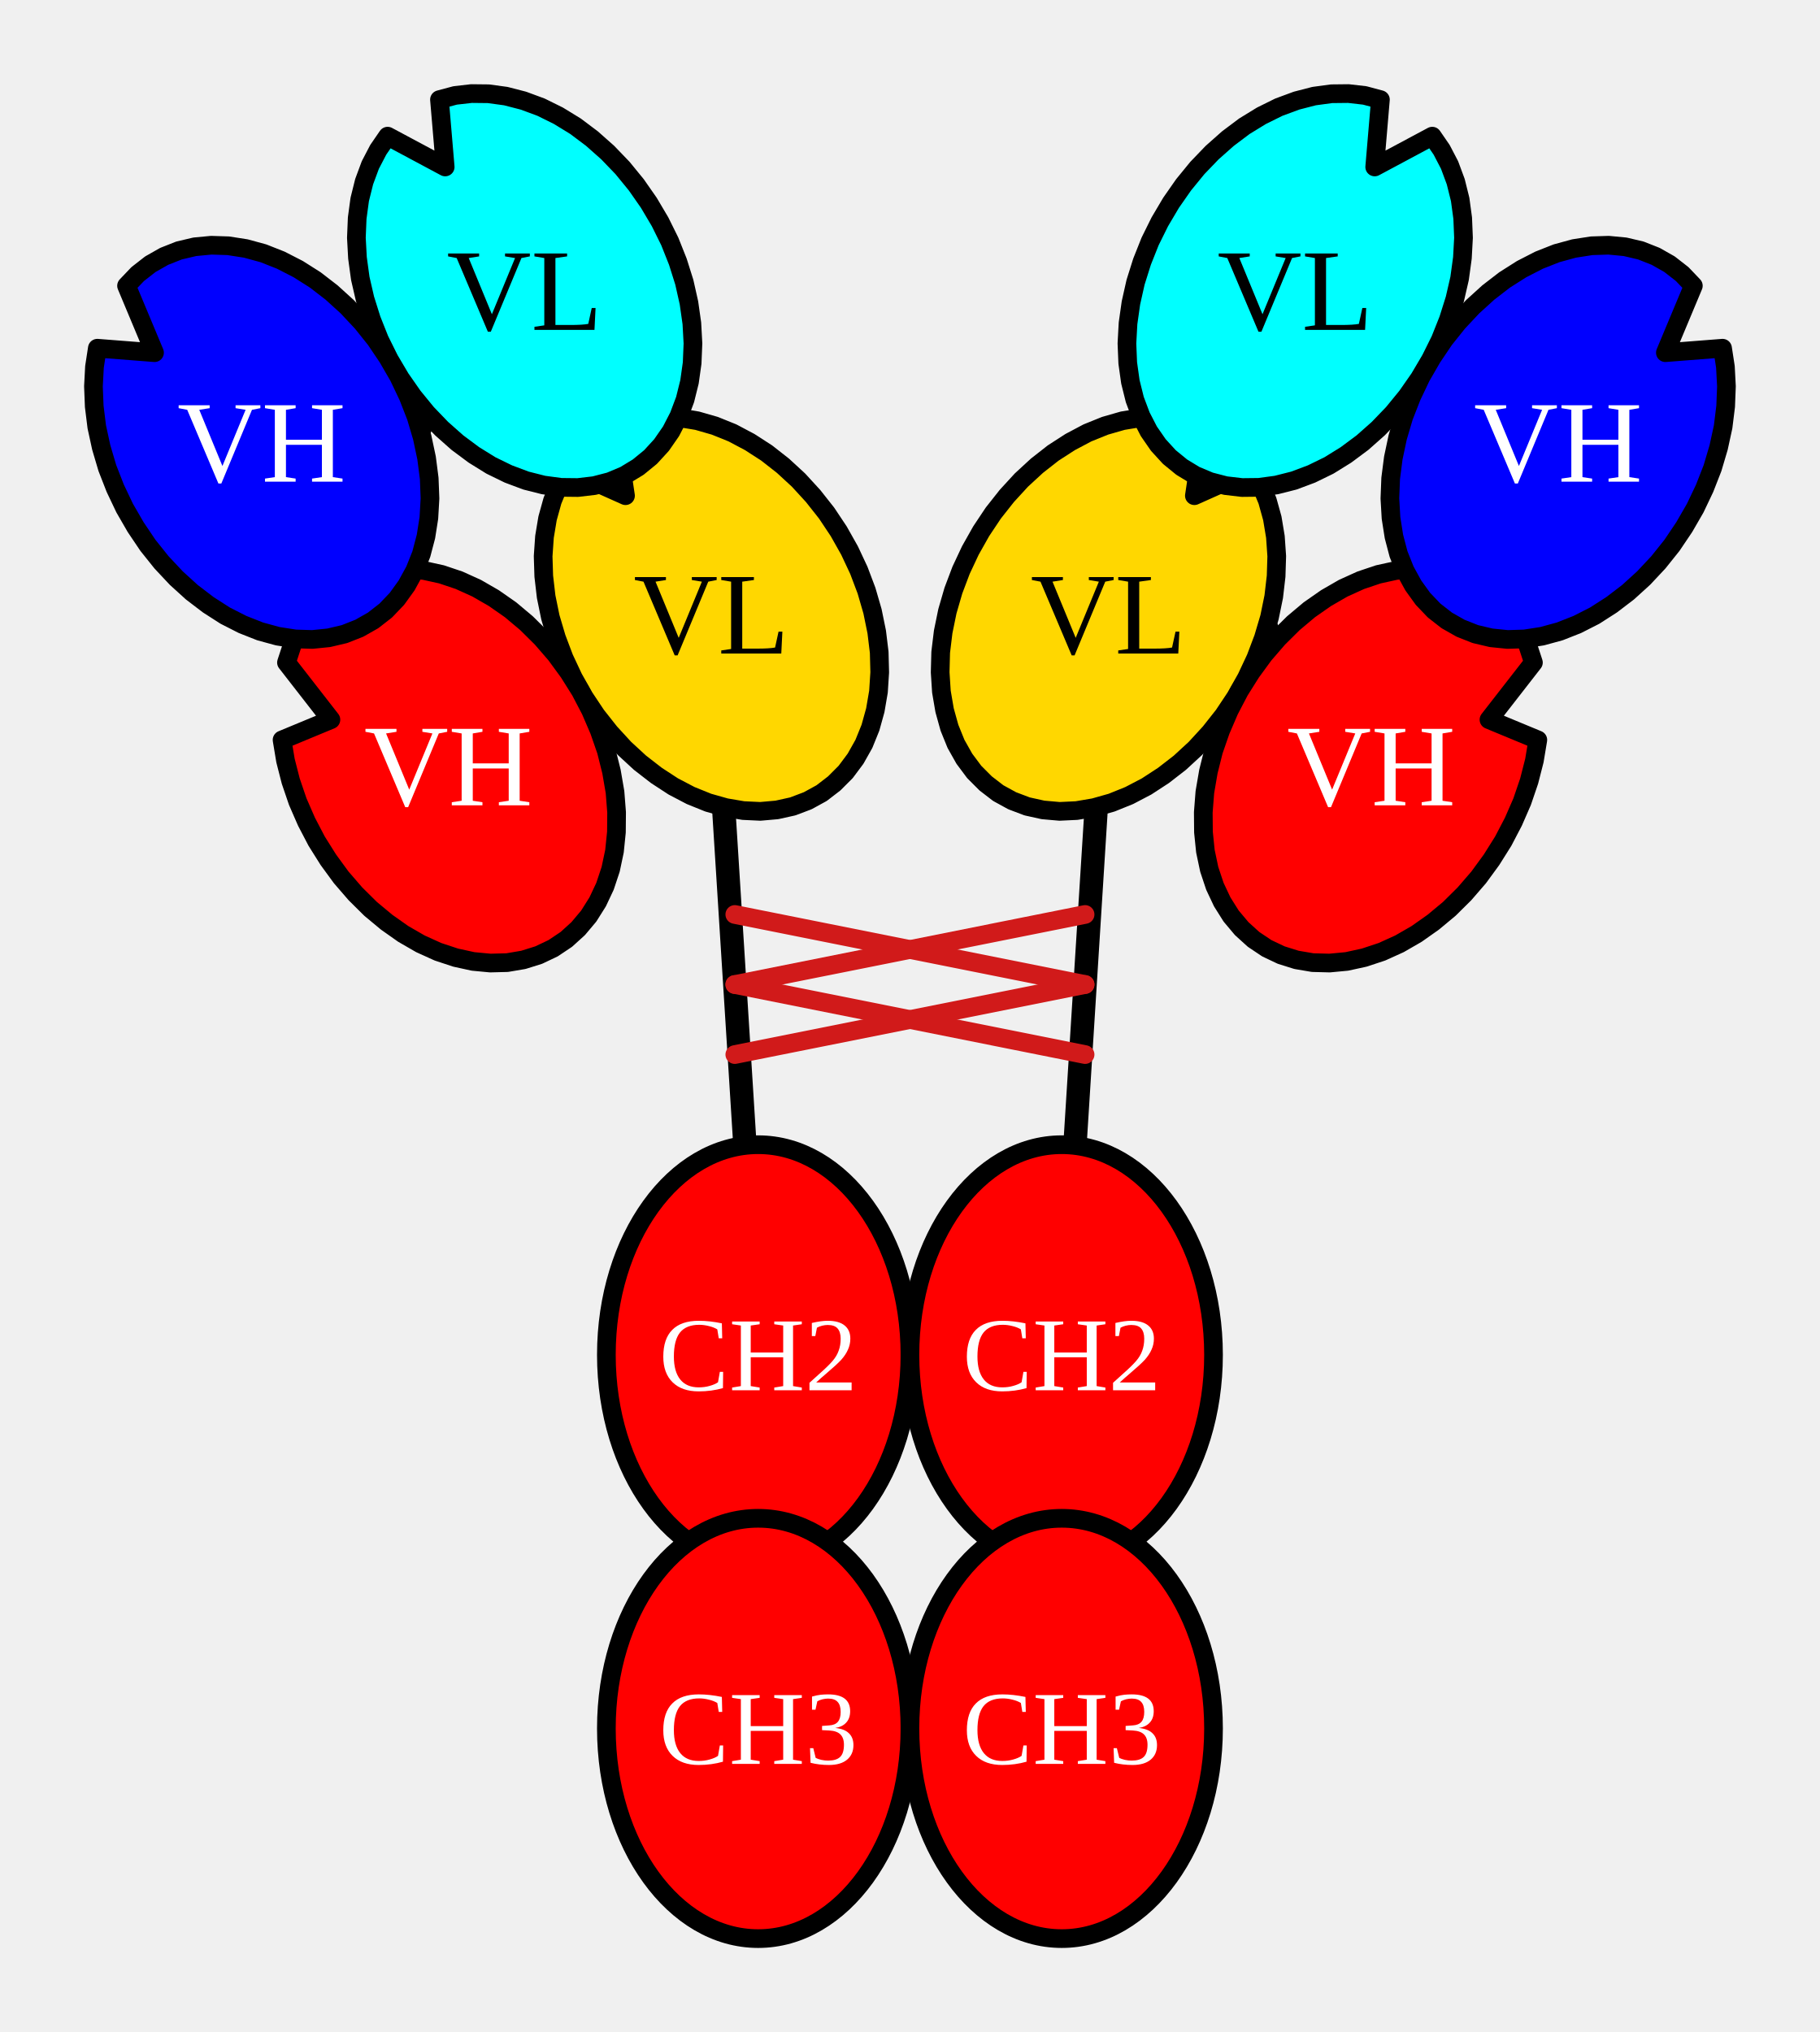
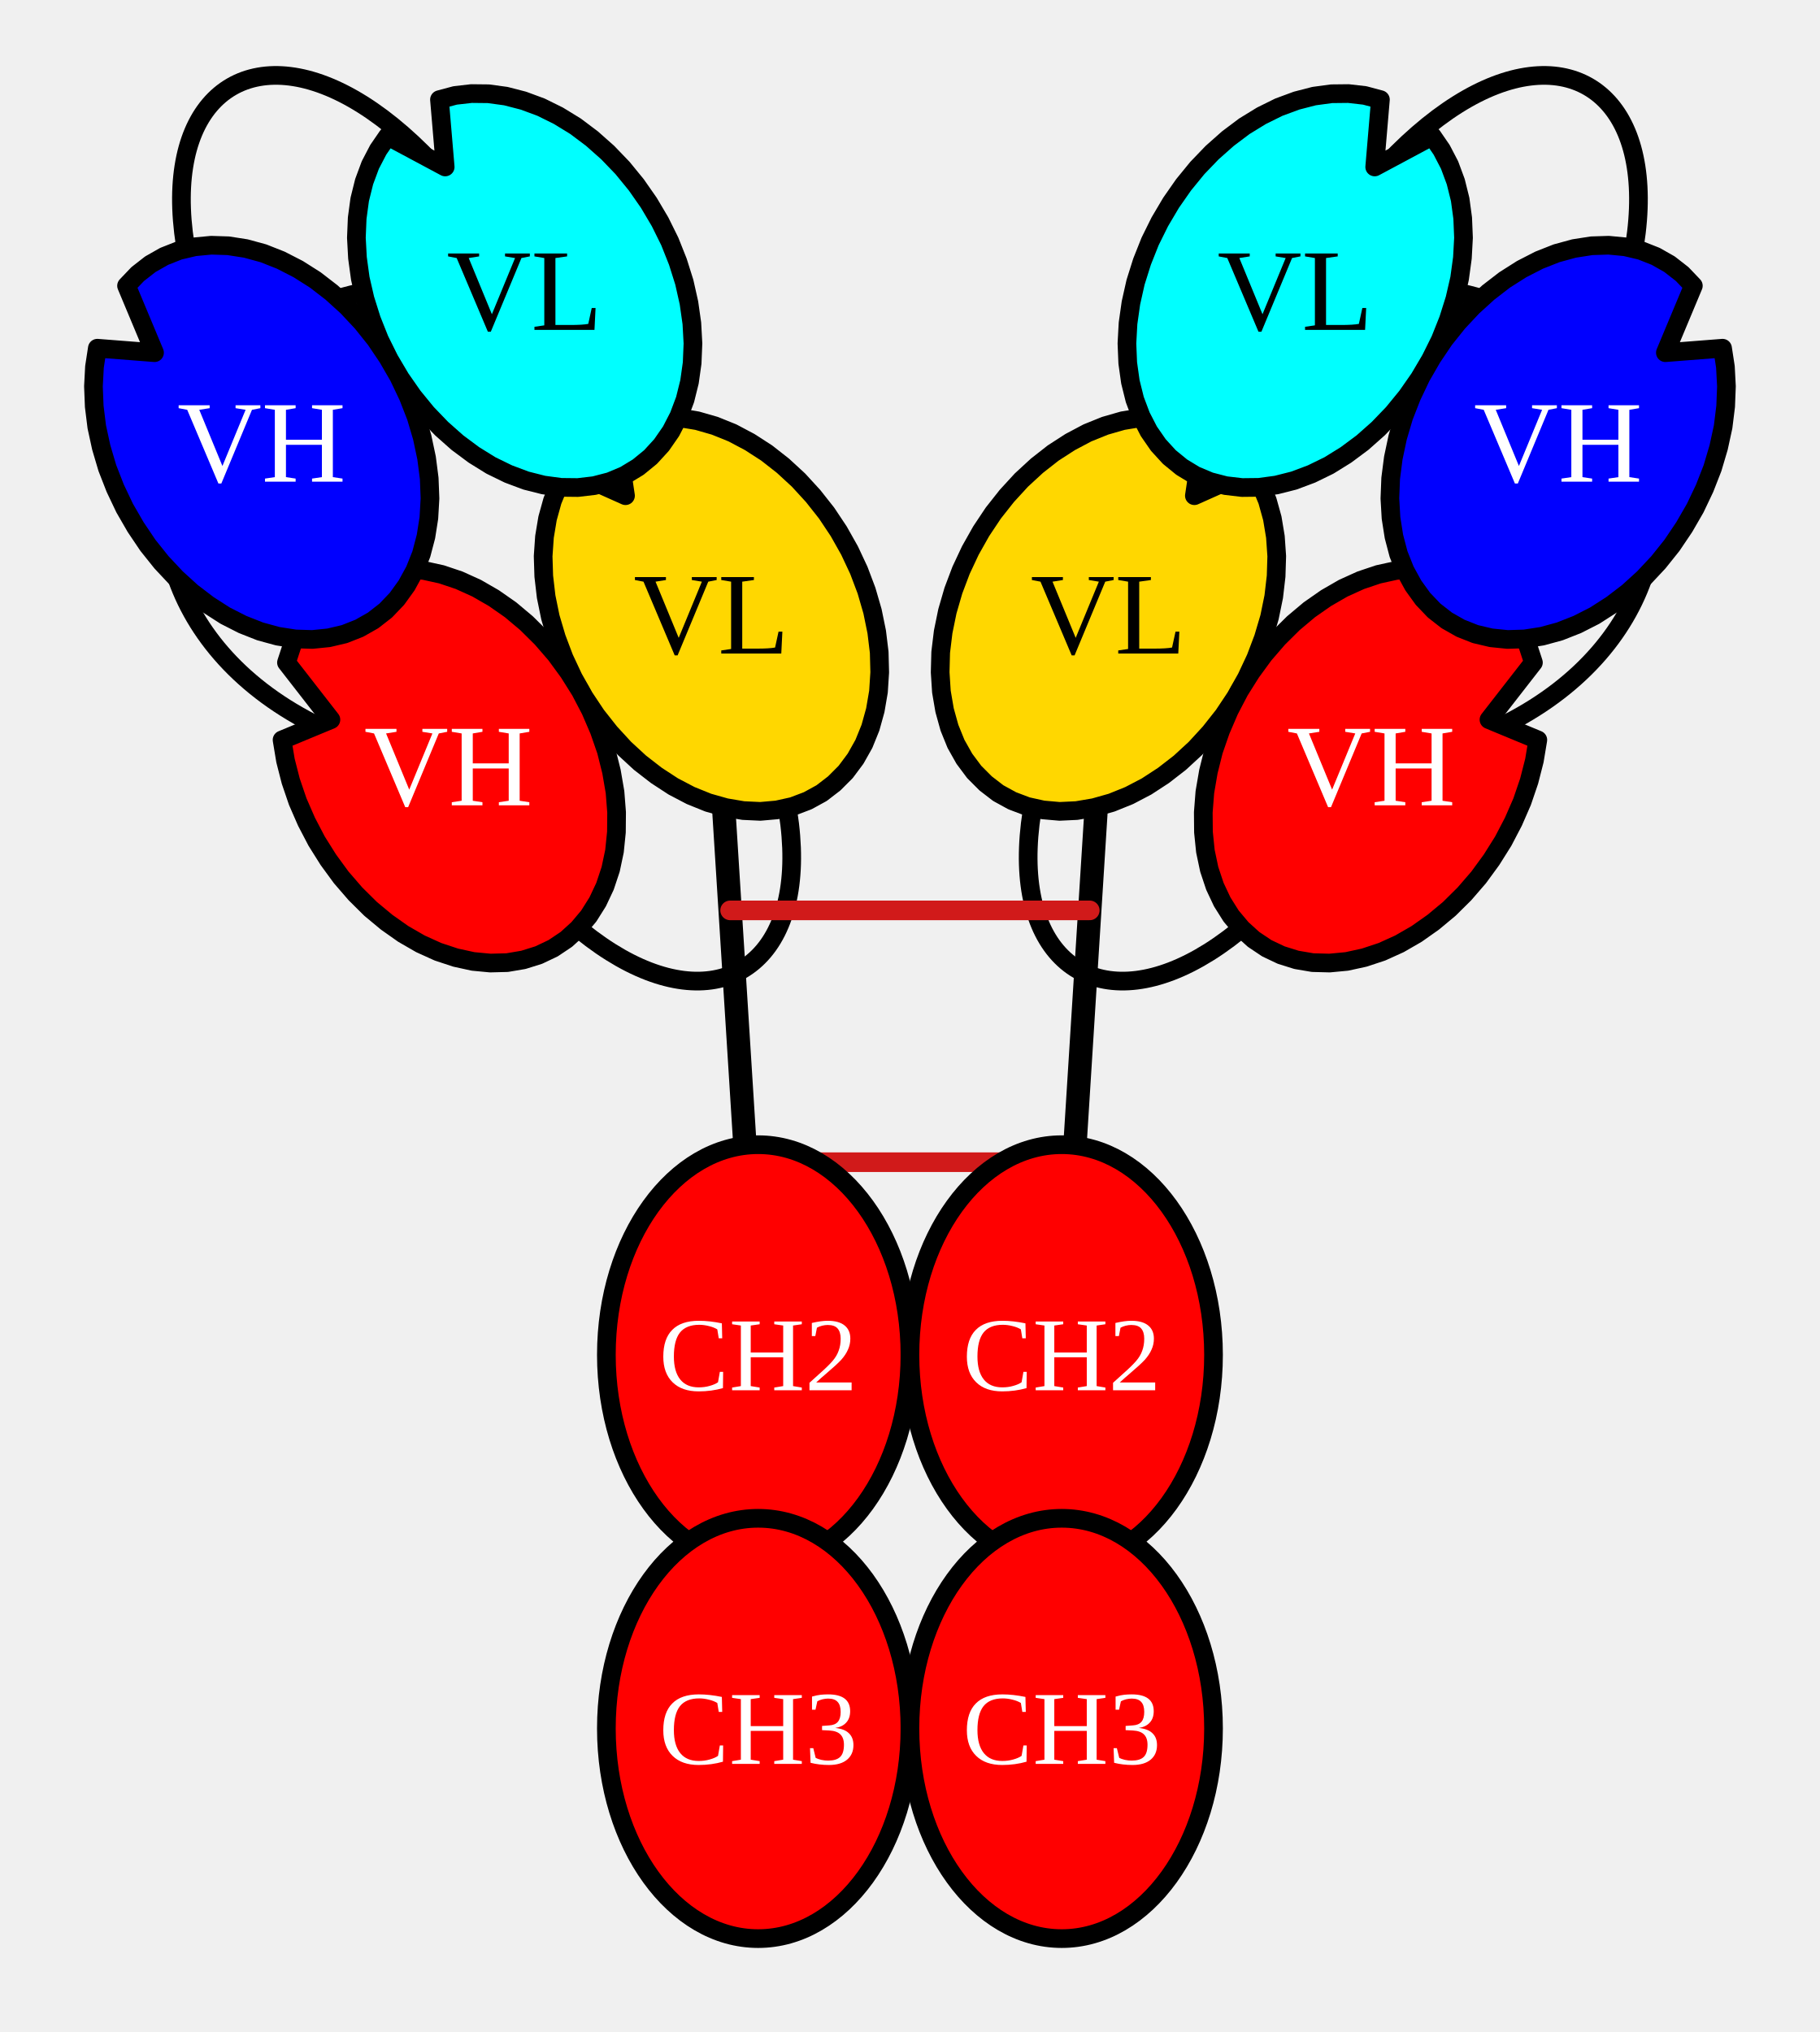
<svg xmlns="http://www.w3.org/2000/svg" width="233.79" height="261.07" viewBox="0 0 233.79 261.07">
  <g transform="translate(116.9,123.07) scale(1.5)">
-     <path d="M -55.52 -44.16 Q -39.32 -42.1 -33 -57.16" fill="none" stroke="#000000" stroke-width="1.6" stroke-linecap="round" />
-     <path d="M -33 -57.16 Q -51.73 -39.28 -39.52 -16.44" fill="none" stroke="#000000" stroke-width="1.6" stroke-linecap="round" />
-     <path d="M -39.52 -16.44 Q -23.32 -14.39 -17 -29.44" fill="none" stroke="#000000" stroke-width="1.6" stroke-linecap="round" />
    <line x1="-17" y1="-29.44" x2="-13" y2="34" stroke="#000000" stroke-width="2" stroke-linecap="round" />
-     <path d="M 55.52 -44.16 Q 49.2 -59.21 33 -57.16" fill="none" stroke="#000000" stroke-width="1.6" stroke-linecap="round" />
-     <path d="M 33 -57.16 Q 20.79 -34.32 39.52 -16.44" fill="none" stroke="#000000" stroke-width="1.6" stroke-linecap="round" />
-     <path d="M 39.52 -16.44 Q 33.2 -31.5 17 -29.44" fill="none" stroke="#000000" stroke-width="1.6" stroke-linecap="round" />
    <line x1="17" y1="-29.44" x2="13" y2="34" stroke="#000000" stroke-width="2" stroke-linecap="round" />
-     <line x1="-15" y1="-3.72" x2="15" y2="2.28" stroke="#D11A1A" stroke-width="1.6" stroke-linecap="round" />
-     <line x1="-15" y1="2.28" x2="15" y2="-3.72" stroke="#D11A1A" stroke-width="1.6" stroke-linecap="round" />
-     <line x1="-15" y1="2.28" x2="15" y2="8.28" stroke="#D11A1A" stroke-width="1.6" stroke-linecap="round" />
-     <line x1="-15" y1="8.28" x2="15" y2="2.28" stroke="#D11A1A" stroke-width="1.6" stroke-linecap="round" />
+     <path d="M -55.52 -44.16 C -73.97 -76.11 -51.45 -89.11 -33 -57.16" fill="none" stroke="#000000" stroke-width="1.6" stroke-linecap="round" />
+     <path d="M -33 -57.16 C -69.44 -62.99 -75.95 -22.28 -39.52 -16.44" fill="none" stroke="#000000" stroke-width="1.6" stroke-linecap="round" />
+     <path d="M -39.52 -16.44 C -21.07 15.51 1.45 2.51 -17 -29.44" fill="none" stroke="#000000" stroke-width="1.6" stroke-linecap="round" />
+     <path d="M 55.52 -44.16 C 73.97 -76.11 51.45 -89.11 33 -57.16" fill="none" stroke="#000000" stroke-width="1.6" stroke-linecap="round" />
+     <path d="M 33 -57.16 C 69.44 -62.99 75.95 -22.28 39.52 -16.44" fill="none" stroke="#000000" stroke-width="1.6" stroke-linecap="round" />
+     <path d="M 39.52 -16.44 C 21.07 15.51 -1.45 2.51 17 -29.44" fill="none" stroke="#000000" stroke-width="1.6" stroke-linecap="round" />
+     <line x1="-15.4" y1="-4.07" x2="15.4" y2="-4.07" stroke="#D11A1A" stroke-width="1.68" stroke-linecap="round" />
+     <line x1="-14.04" y1="17.5" x2="14.04" y2="17.5" stroke="#D11A1A" stroke-width="1.68" stroke-linecap="round" />
    <g transform="translate(-13,34) rotate(0)">
      <ellipse rx="13" ry="18" fill="#FF0000" stroke="#000000" stroke-width="1.6" />
      <text x="0" y="0" font-size="9" font-family="'Times New Roman', Times, serif" fill="#FFFFFF" text-anchor="middle" dominant-baseline="central" transform="rotate(0 0 0)">CH2</text>
    </g>
    <g transform="translate(13,34) rotate(0)">
      <ellipse rx="13" ry="18" fill="#FF0000" stroke="#000000" stroke-width="1.6" />
      <text x="0" y="0" font-size="9" font-family="'Times New Roman', Times, serif" fill="#FFFFFF" text-anchor="middle" dominant-baseline="central" transform="rotate(0 0 0)">CH2</text>
    </g>
    <g transform="translate(-13,66) rotate(0)">
      <ellipse rx="13" ry="18" fill="#FF0000" stroke="#000000" stroke-width="1.6" />
      <text x="0" y="0" font-size="9" font-family="'Times New Roman', Times, serif" fill="#FFFFFF" text-anchor="middle" dominant-baseline="central" transform="rotate(0 0 0)">CH3</text>
    </g>
    <g transform="translate(13,66) rotate(0)">
      <ellipse rx="13" ry="18" fill="#FF0000" stroke="#000000" stroke-width="1.6" />
      <text x="0" y="0" font-size="9" font-family="'Times New Roman', Times, serif" fill="#FFFFFF" text-anchor="middle" dominant-baseline="central" transform="rotate(0 0 0)">CH3</text>
    </g>
    <g transform="translate(-17,-29.44) rotate(-30)">
      <path d="M 0.86 -17.96 L 2.21 -17.74 L 3.54 -17.32 L 4.83 -16.71 L 6.06 -15.92 L 7.23 -14.96 L 8.32 -13.83 L 9.32 -12.55 L 10.21 -11.13 L 11 -9.59 L 11.66 -7.95 L 12.2 -6.22 L 12.6 -4.42 L 12.87 -2.57 L 12.99 -0.7 L 12.97 1.19 L 12.81 3.06 L 12.51 4.89 L 12.07 6.68 L 11.5 8.39 L 10.81 10.01 L 9.99 11.52 L 9.07 12.9 L 8.04 14.14 L 6.93 15.23 L 5.75 16.15 L 4.5 16.89 L 3.2 17.45 L 1.86 17.81 L 0.51 17.99 L -0.85 17.96 L -2.2 17.74 L -3.53 17.32 L -4.82 16.72 L -6.05 15.93 L -7.22 14.96 L -8.31 13.84 L -9.31 12.56 L -10.21 11.14 L -10.99 9.6 L -11.66 7.96 L -12.2 6.23 L -12.6 4.43 L -12.87 2.58 L -12.99 0.71 L -12.97 -1.18 L -12.81 -3.05 L -12.51 -4.88 L -12.08 -6.67 L -11.51 -8.38 L -10.81 -10 L -10 -11.51 L -9.07 -12.89 L -8.05 -14.13 L -6.94 -15.22 L -5.75 -16.14 L -4.5 -16.89 L -1.3 -12.47 Z" fill="#FFD700" stroke="#000000" stroke-width="1.6" stroke-linejoin="round" />
      <text x="0" y="0" font-size="10" font-family="'Times New Roman', Times, serif" fill="#000000" text-anchor="middle" dominant-baseline="central" transform="rotate(30 0 0)">VL</text>
    </g>
    <g transform="translate(-39.52,-16.44) rotate(-30)">
      <path d="M -7.59 -14.61 L -6.45 -15.63 L -5.23 -16.48 L -3.96 -17.15 L -2.64 -17.62 L -1.3 -17.91 L 0.06 -18 L 1.42 -17.89 L 2.76 -17.59 L 4.08 -17.09 L 5.34 -16.41 L 6.55 -15.55 L 7.69 -14.51 L 8.74 -13.32 L 9.7 -11.98 L 10.55 -10.51 L 11.29 -8.93 L 11.9 -7.25 L 12.38 -5.49 L 12.73 -3.66 L 12.93 -1.8 L 13 0.08 L 12.92 1.96 L 12.7 3.82 L 12.35 5.64 L 11.85 7.39 L 11.23 9.07 L 10.48 10.64 L 9.62 12.1 L 8.66 13.43 L 7.6 14.61 L 6.45 15.63 L 5.24 16.47 L 3.97 17.14 L 2.65 17.62 L 1.31 17.91 L -0.05 18 L -1.41 17.89 L -2.75 17.59 L -4.07 17.1 L -5.34 16.41 L -6.55 15.55 L -7.68 14.52 L -8.74 13.33 L -9.7 11.99 L -10.55 10.52 L -11.28 8.94 L -11.9 7.26 L -12.38 5.5 L -12.73 3.67 L -12.93 1.81 L -13 -0.07 L -12.92 -1.95 L -12.71 -3.81 L -12.35 -5.63 L -11.86 -7.38 L -11.23 -9.06 L -6.74 -8.47 Z" fill="#FF0000" stroke="#000000" stroke-width="1.6" stroke-linejoin="round" />
      <text x="0" y="0" font-size="10" font-family="'Times New Roman', Times, serif" fill="#FFFFFF" text-anchor="middle" dominant-baseline="central" transform="rotate(30 0 0)">VH</text>
    </g>
    <g transform="translate(-33,-57.16) rotate(-30)">
      <path d="M 1.86 -17.81 L 3.2 -17.45 L 4.49 -16.89 L 5.74 -16.15 L 6.93 -15.23 L 8.04 -14.14 L 9.07 -12.9 L 9.99 -11.52 L 10.81 -10.01 L 11.5 -8.39 L 12.07 -6.68 L 12.51 -4.9 L 12.81 -3.06 L 12.97 -1.19 L 12.99 0.7 L 12.87 2.57 L 12.6 4.42 L 12.2 6.22 L 11.66 7.95 L 11 9.59 L 10.22 11.13 L 9.32 12.55 L 8.32 13.83 L 7.23 14.96 L 6.06 15.92 L 4.83 16.71 L 3.54 17.32 L 2.21 17.74 L 0.86 17.96 L -0.5 17.99 L -1.85 17.82 L -3.19 17.45 L -4.49 16.89 L -5.74 16.15 L -6.93 15.23 L -8.04 14.15 L -9.06 12.91 L -9.99 11.53 L -10.8 10.02 L -11.5 8.4 L -12.07 6.69 L -12.51 4.91 L -12.81 3.07 L -12.97 1.2 L -12.99 -0.68 L -12.87 -2.56 L -12.6 -4.41 L -12.2 -6.21 L -11.67 -7.94 L -11 -9.58 L -10.22 -11.12 L -9.32 -12.54 L -8.33 -13.82 L -7.24 -14.95 L -6.07 -15.92 L -4.83 -16.71 L -3.55 -17.32 L -0.6 -12.57 Z" fill="#00FFFF" stroke="#000000" stroke-width="1.6" stroke-linejoin="round" />
      <text x="0" y="0" font-size="10" font-family="'Times New Roman', Times, serif" fill="#000000" text-anchor="middle" dominant-baseline="central" transform="rotate(30 0 0)">VL</text>
    </g>
    <g transform="translate(-55.52,-44.16) rotate(-30)">
      <path d="M -3.32 -17.4 L -1.99 -17.79 L -0.63 -17.98 L 0.73 -17.97 L 2.08 -17.77 L 3.41 -17.37 L 4.7 -16.78 L 5.94 -16.01 L 7.12 -15.06 L 8.22 -13.95 L 9.22 -12.69 L 10.13 -11.28 L 10.93 -9.75 L 11.6 -8.12 L 12.15 -6.4 L 12.57 -4.6 L 12.85 -2.76 L 12.98 -0.88 L 12.98 1 L 12.83 2.87 L 12.55 4.71 L 12.12 6.5 L 11.56 8.22 L 10.88 9.85 L 10.08 11.37 L 9.16 12.77 L 8.15 14.02 L 7.05 15.13 L 5.87 16.06 L 4.62 16.82 L 3.33 17.4 L 2 17.79 L 0.64 17.98 L -0.72 17.97 L -2.07 17.77 L -3.4 17.37 L -4.69 16.79 L -5.93 16.02 L -7.11 15.07 L -8.21 13.96 L -9.22 12.69 L -10.13 11.29 L -10.92 9.76 L -11.6 8.13 L -12.15 6.41 L -12.57 4.61 L -12.85 2.77 L -12.98 0.89 L -12.98 -0.99 L -12.83 -2.86 L -12.55 -4.7 L -12.12 -6.49 L -11.57 -8.21 L -10.88 -9.84 L -10.08 -11.36 L -9.17 -12.76 L -8.16 -14.02 L -4.11 -11.24 Z" fill="#0000FF" stroke="#000000" stroke-width="1.6" stroke-linejoin="round" />
      <text x="0" y="0" font-size="10" font-family="'Times New Roman', Times, serif" fill="#FFFFFF" text-anchor="middle" dominant-baseline="central" transform="rotate(30 0 0)">VH</text>
    </g>
    <g transform="translate(17,-29.44) rotate(30)">
      <path d="M 4.5 -16.89 L 5.75 -16.14 L 6.94 -15.22 L 8.05 -14.13 L 9.07 -12.89 L 10 -11.51 L 10.81 -10 L 11.51 -8.38 L 12.08 -6.67 L 12.51 -4.88 L 12.81 -3.05 L 12.97 -1.18 L 12.99 0.71 L 12.87 2.58 L 12.6 4.43 L 12.2 6.23 L 11.66 7.96 L 10.99 9.6 L 10.21 11.14 L 9.31 12.56 L 8.31 13.84 L 7.22 14.96 L 6.05 15.93 L 4.82 16.72 L 3.53 17.32 L 2.2 17.74 L 0.85 17.96 L -0.51 17.99 L -1.86 17.81 L -3.2 17.45 L -4.5 16.89 L -5.75 16.15 L -6.93 15.23 L -8.04 14.14 L -9.07 12.9 L -9.99 11.52 L -10.81 10.01 L -11.5 8.39 L -12.07 6.68 L -12.51 4.89 L -12.81 3.06 L -12.97 1.19 L -12.99 -0.7 L -12.87 -2.57 L -12.6 -4.42 L -12.2 -6.22 L -11.66 -7.95 L -11 -9.59 L -10.21 -11.13 L -9.32 -12.55 L -8.32 -13.83 L -7.23 -14.96 L -6.06 -15.92 L -4.83 -16.71 L -3.54 -17.32 L -2.21 -17.74 L -0.86 -17.96 L 1.3 -12.47 Z" fill="#FFD700" stroke="#000000" stroke-width="1.6" stroke-linejoin="round" />
      <text x="0" y="0" font-size="10" font-family="'Times New Roman', Times, serif" fill="#000000" text-anchor="middle" dominant-baseline="central" transform="rotate(-30 0 0)">VL</text>
    </g>
    <g transform="translate(39.52,-16.44) rotate(30)">
      <path d="M 11.23 -9.06 L 11.86 -7.38 L 12.35 -5.63 L 12.71 -3.81 L 12.92 -1.95 L 13 -0.07 L 12.93 1.81 L 12.73 3.67 L 12.38 5.5 L 11.9 7.26 L 11.28 8.94 L 10.55 10.52 L 9.7 11.99 L 8.74 13.33 L 7.68 14.52 L 6.55 15.55 L 5.34 16.41 L 4.07 17.1 L 2.75 17.59 L 1.41 17.89 L 0.05 18 L -1.31 17.91 L -2.65 17.62 L -3.97 17.14 L -5.24 16.47 L -6.45 15.63 L -7.6 14.61 L -8.66 13.43 L -9.62 12.1 L -10.48 10.64 L -11.23 9.07 L -11.85 7.39 L -12.35 5.64 L -12.7 3.82 L -12.92 1.96 L -13 0.08 L -12.93 -1.8 L -12.73 -3.66 L -12.38 -5.49 L -11.9 -7.25 L -11.29 -8.93 L -10.55 -10.51 L -9.7 -11.98 L -8.74 -13.32 L -7.69 -14.51 L -6.55 -15.55 L -5.34 -16.41 L -4.08 -17.09 L -2.76 -17.59 L -1.42 -17.89 L -0.06 -18 L 1.3 -17.91 L 2.64 -17.62 L 3.96 -17.15 L 5.23 -16.48 L 6.45 -15.63 L 7.59 -14.61 L 6.74 -8.47 Z" fill="#FF0000" stroke="#000000" stroke-width="1.6" stroke-linejoin="round" />
      <text x="0" y="0" font-size="10" font-family="'Times New Roman', Times, serif" fill="#FFFFFF" text-anchor="middle" dominant-baseline="central" transform="rotate(-30 0 0)">VH</text>
    </g>
    <g transform="translate(33,-57.16) rotate(30)">
      <path d="M 3.55 -17.32 L 4.83 -16.71 L 6.07 -15.92 L 7.24 -14.95 L 8.33 -13.82 L 9.32 -12.54 L 10.22 -11.12 L 11 -9.58 L 11.67 -7.94 L 12.2 -6.21 L 12.6 -4.41 L 12.87 -2.56 L 12.99 -0.68 L 12.97 1.2 L 12.81 3.07 L 12.51 4.91 L 12.07 6.69 L 11.5 8.4 L 10.8 10.02 L 9.99 11.53 L 9.06 12.91 L 8.04 14.15 L 6.93 15.23 L 5.74 16.15 L 4.49 16.89 L 3.19 17.45 L 1.85 17.82 L 0.5 17.99 L -0.86 17.96 L -2.21 17.74 L -3.54 17.32 L -4.83 16.71 L -6.06 15.92 L -7.23 14.96 L -8.32 13.83 L -9.32 12.55 L -10.22 11.13 L -11 9.59 L -11.66 7.95 L -12.2 6.22 L -12.6 4.42 L -12.87 2.57 L -12.99 0.7 L -12.97 -1.19 L -12.81 -3.06 L -12.51 -4.9 L -12.07 -6.68 L -11.5 -8.39 L -10.81 -10.01 L -9.99 -11.52 L -9.07 -12.9 L -8.04 -14.14 L -6.93 -15.23 L -5.74 -16.15 L -4.49 -16.89 L -3.2 -17.45 L -1.86 -17.81 L 0.6 -12.57 Z" fill="#00FFFF" stroke="#000000" stroke-width="1.6" stroke-linejoin="round" />
      <text x="0" y="0" font-size="10" font-family="'Times New Roman', Times, serif" fill="#000000" text-anchor="middle" dominant-baseline="central" transform="rotate(-30 0 0)">VL</text>
    </g>
    <g transform="translate(55.52,-44.16) rotate(30)">
      <path d="M 8.16 -14.02 L 9.17 -12.76 L 10.08 -11.36 L 10.88 -9.84 L 11.57 -8.21 L 12.12 -6.49 L 12.55 -4.7 L 12.83 -2.86 L 12.98 -0.99 L 12.98 0.89 L 12.85 2.77 L 12.57 4.61 L 12.15 6.41 L 11.6 8.13 L 10.92 9.76 L 10.13 11.29 L 9.22 12.69 L 8.21 13.96 L 7.11 15.07 L 5.93 16.02 L 4.69 16.79 L 3.4 17.37 L 2.07 17.77 L 0.72 17.97 L -0.64 17.98 L -2 17.79 L -3.33 17.4 L -4.62 16.82 L -5.87 16.06 L -7.05 15.13 L -8.15 14.02 L -9.16 12.77 L -10.08 11.37 L -10.88 9.85 L -11.56 8.22 L -12.12 6.5 L -12.55 4.71 L -12.83 2.87 L -12.98 1 L -12.98 -0.88 L -12.85 -2.76 L -12.57 -4.6 L -12.15 -6.4 L -11.6 -8.12 L -10.93 -9.75 L -10.13 -11.28 L -9.22 -12.69 L -8.22 -13.95 L -7.12 -15.06 L -5.94 -16.01 L -4.7 -16.78 L -3.41 -17.37 L -2.08 -17.77 L -0.73 -17.97 L 0.63 -17.98 L 1.99 -17.79 L 3.32 -17.4 L 4.11 -11.24 Z" fill="#0000FF" stroke="#000000" stroke-width="1.6" stroke-linejoin="round" />
      <text x="0" y="0" font-size="10" font-family="'Times New Roman', Times, serif" fill="#FFFFFF" text-anchor="middle" dominant-baseline="central" transform="rotate(-30 0 0)">VH</text>
    </g>
  </g>
</svg>
